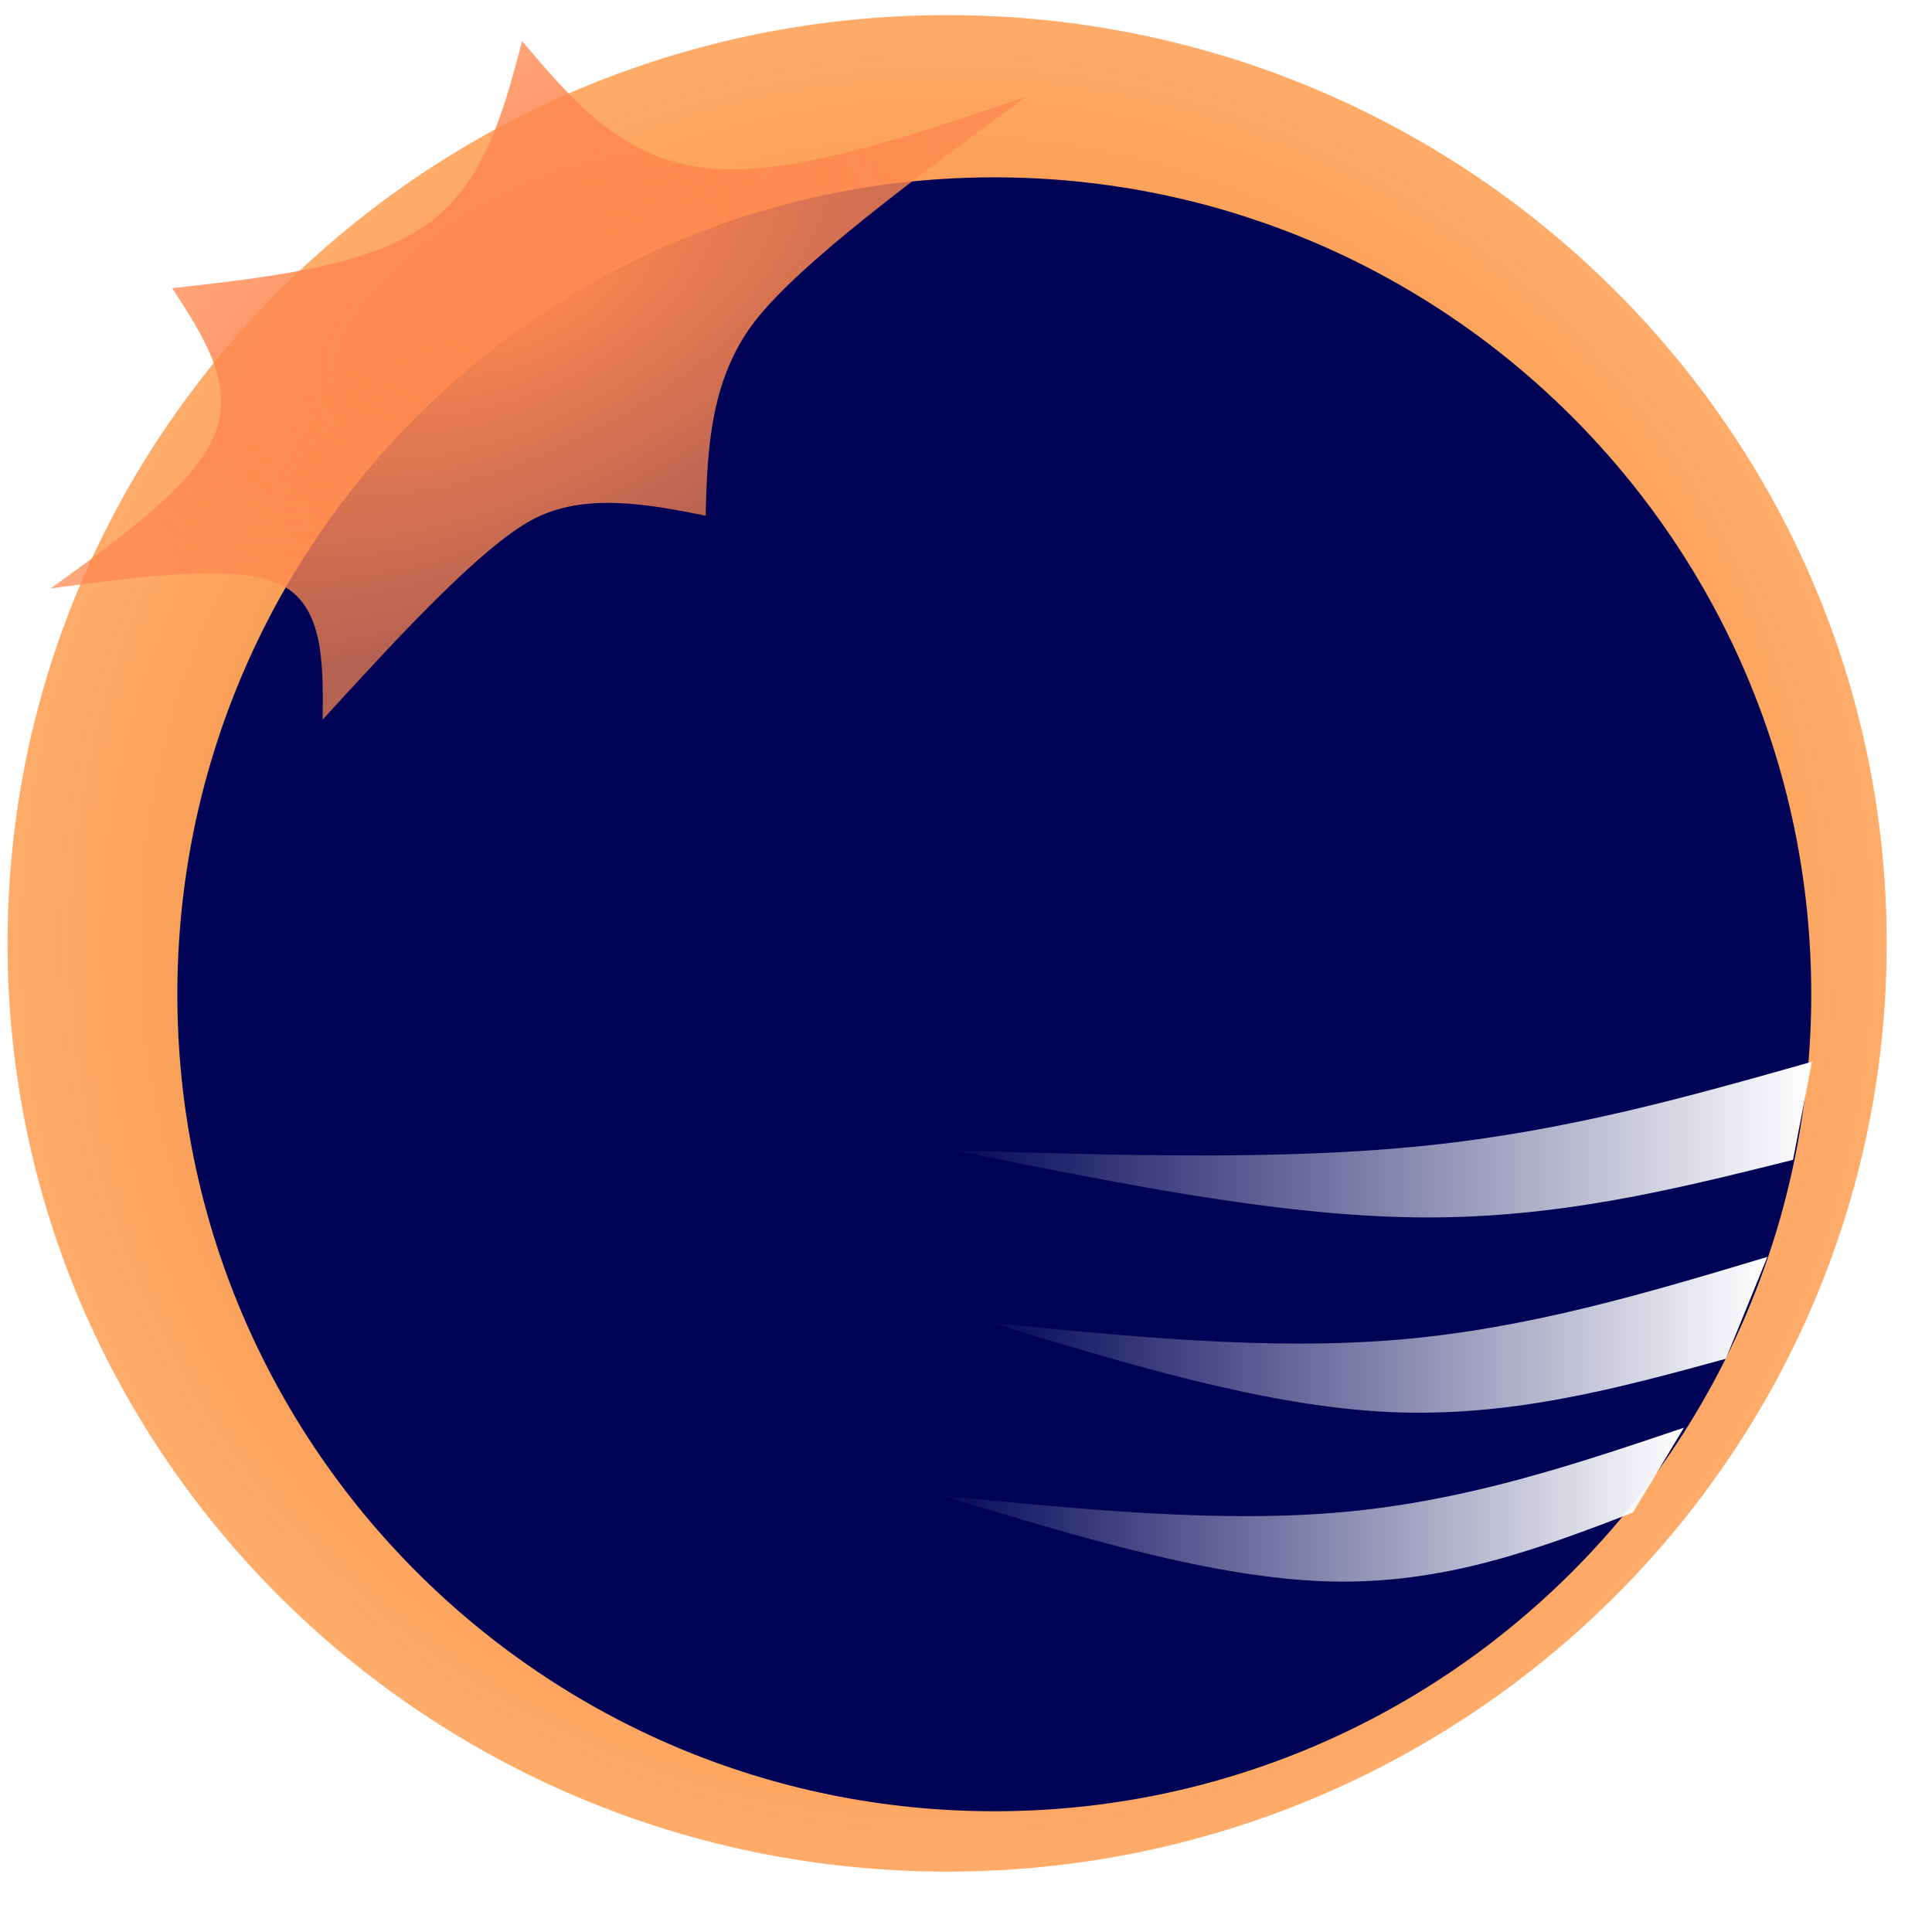
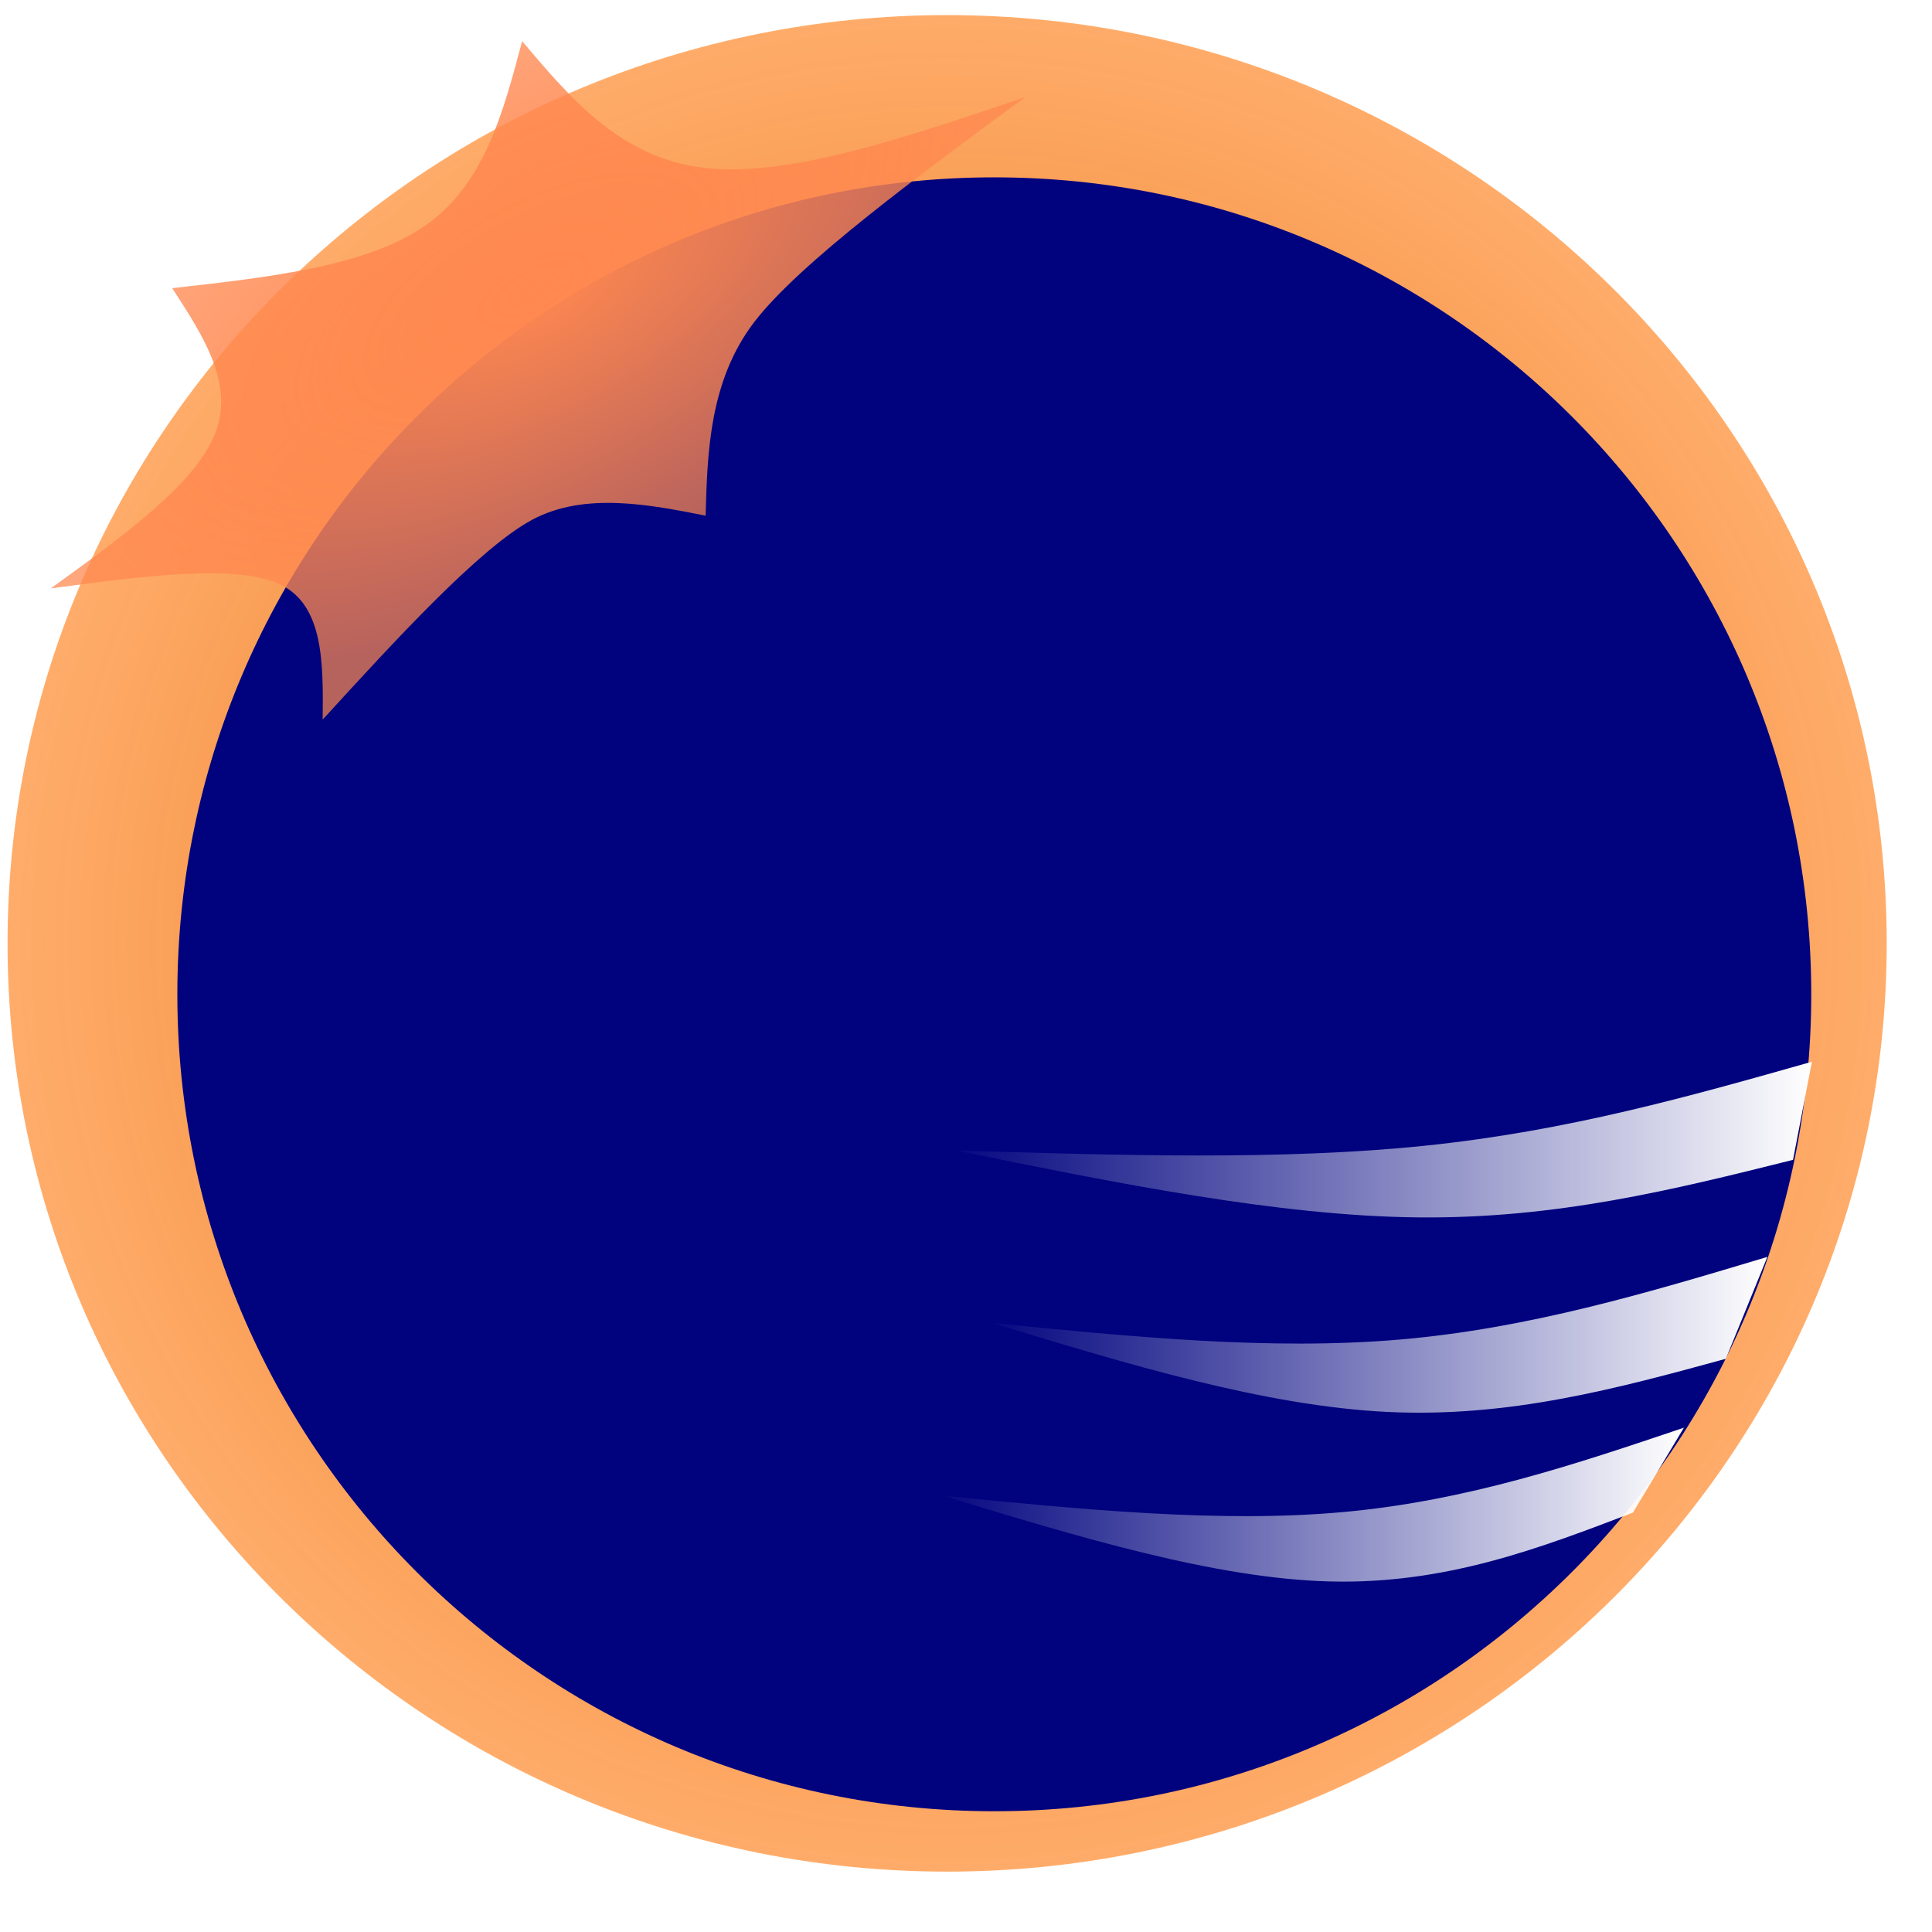
<svg xmlns="http://www.w3.org/2000/svg" xmlns:xlink="http://www.w3.org/1999/xlink" width="256px" height="256px" viewBox="0 0 256 256" version="1.1" id="SVGRoot">
  <defs id="defs1382">
    <linearGradient id="linearGradient2110">
      <stop id="stop2106" offset="0" style="stop-color:#ffffff;stop-opacity:0.021" />
      <stop id="stop2108" offset="1" style="stop-color:#ffffff;stop-opacity:1" />
    </linearGradient>
    <linearGradient id="linearGradient2104">
      <stop id="stop2100" offset="0" style="stop-color:#ffffff;stop-opacity:0.021" />
      <stop id="stop2102" offset="1" style="stop-color:#ffffff;stop-opacity:1" />
    </linearGradient>
    <linearGradient id="linearGradient2092">
      <stop style="stop-color:#ffffff;stop-opacity:0.021" offset="0" id="stop2088" />
      <stop style="stop-color:#ffffff;stop-opacity:1" offset="1" id="stop2090" />
    </linearGradient>
    <linearGradient id="linearGradient1965">
      <stop style="stop-color:#ff8850;stop-opacity:1" offset="0" id="stop1961" />
      <stop style="stop-color:#ff8850;stop-opacity:0.714" offset="1" id="stop1963" />
    </linearGradient>
    <linearGradient id="linearGradient1949">
      <stop style="stop-color:#d86100;stop-opacity:1" offset="0" id="stop1945" />
      <stop style="stop-color:#ff8727;stop-opacity:0.688" offset="1" id="stop1947" />
    </linearGradient>
    <radialGradient xlink:href="#linearGradient1949" id="radialGradient1951" cx="129.75" cy="125.75" fx="129.75" fy="125.75" r="115.25" gradientUnits="userSpaceOnUse" gradientTransform="matrix(1.08026,0,0,1.08026,-14.66377,-10.84273)" />
    <radialGradient xlink:href="#linearGradient1965" id="radialGradient1969" cx="64.428" cy="55.074" fx="64.428" fy="55.074" r="45.209" gradientTransform="matrix(1.560487,-0.8927639,0.4669622,0.6878667,-55.50285,58.08053)" gradientUnits="userSpaceOnUse" />
    <linearGradient xlink:href="#linearGradient2092" id="linearGradient2094" x1="124.875" y1="199.376" x2="223.125" y2="199.376" gradientUnits="userSpaceOnUse" />
    <linearGradient xlink:href="#linearGradient2104" id="linearGradient2096" x1="131.434" y1="176.868" x2="234.184" y2="176.868" gradientUnits="userSpaceOnUse" />
    <linearGradient xlink:href="#linearGradient2110" id="linearGradient2098" x1="126.586" y1="151.001" x2="240.086" y2="151.001" gradientUnits="userSpaceOnUse" />
  </defs>
  <g id="layer1">
    <ellipse style="opacity:1;fill:url(#radialGradient1951);fill-opacity:1;fill-rule:nonzero;stroke:none;stroke-width:2.208;stroke-miterlimit:4;stroke-dasharray:none;stroke-dashoffset:0;stroke-opacity:0.635;paint-order:fill markers stroke" id="path1943" cx="125.5" cy="125" rx="124.5" ry="123" />
-     <circle style="opacity:1;fill:#000256;fill-opacity:1;fill-rule:nonzero;stroke:none;stroke-width:2;stroke-miterlimit:4;stroke-dasharray:none;stroke-dashoffset:0;stroke-opacity:0.635;paint-order:fill markers stroke" id="path1953" cx="131.75" cy="131.75" r="108.25" />
+     <circle style="opacity:1;fill:#00027e;fill-opacity:1;fill-rule:nonzero;stroke:none;stroke-width:2;stroke-miterlimit:4;stroke-dasharray:none;stroke-dashoffset:0;stroke-opacity:0.635;paint-order:fill markers stroke" id="path1953" cx="131.75" cy="131.75" r="108.25" />
    <path style="fill:url(#radialGradient1969);fill-opacity:1;stroke:none;stroke-width:0.651px;stroke-linecap:butt;stroke-linejoin:miter;stroke-opacity:1" d="m 22.814,38.184 c 12.955,-1.453 25.907,-2.905 33.637,-8.363 7.73,-5.458 10.23,-14.912 12.732,-24.37 6.59,7.787 13.179,15.573 24.297,16.806 11.118,1.233 26.76,-4.087 42.404,-9.408 C 121.978,23.067 105.881,34.896 99.93,42.687 93.98,50.479 93.724,60.056 93.502,68.332 86.157,66.874 77.496,65.155 70.555,68.85 63.613,72.546 52.325,84.887 42.754,95.352 42.832,87.945 42.913,80.233 37.155,77.454 31.397,74.676 18.813,76.354 6.726,77.966 16.248,71.087 25.77,64.207 28.45,57.577 31.131,50.946 26.973,44.565 22.814,38.184 Z" id="path1957" />
    <path style="fill:url(#linearGradient2098);fill-opacity:1;stroke:none;stroke-width:1px;stroke-linecap:butt;stroke-linejoin:miter;stroke-opacity:1" d="m 126.586,152.435 c 21.667,0.667 43.334,1.333 62.251,-0.625 18.917,-1.958 35.083,-6.542 51.249,-11.125 0,0 -2.5,13 -2.5,13 -15.667,3.917 -31.332,7.833 -49.833,7.625 -18.501,-0.208 -39.834,-4.541 -61.167,-8.875 z" id="path1971" />
    <path style="fill:url(#linearGradient2096);fill-opacity:1;stroke:none;stroke-width:1px;stroke-linecap:butt;stroke-linejoin:miter;stroke-opacity:1" d="m 131.434,175.296 c 18.417,1.833 36.834,3.667 53.959,2.208 17.125,-1.458 32.958,-6.208 48.791,-10.958 0,0 -5.5,13.5 -5.5,13.5 -14.333,3.917 -28.665,7.833 -44.875,7.041 -16.209,-0.792 -34.292,-6.291 -52.375,-11.791 z" id="path1971-6" />
    <path style="fill:url(#linearGradient2094);fill-opacity:1;stroke:none;stroke-width:1px;stroke-linecap:butt;stroke-linejoin:miter;stroke-opacity:1" d="m 124.875,198.178 c 18.417,1.833 36.834,3.667 53.209,2.167 16.375,-1.5 30.708,-6.333 45.041,-11.167 0,0 -6.75,11.25 -6.75,11.25 -12.417,4.75 -24.832,9.5 -40.083,9.125 -15.251,-0.375 -33.334,-5.875 -51.417,-11.375 z" id="path1971-6-5" />
  </g>
</svg>
